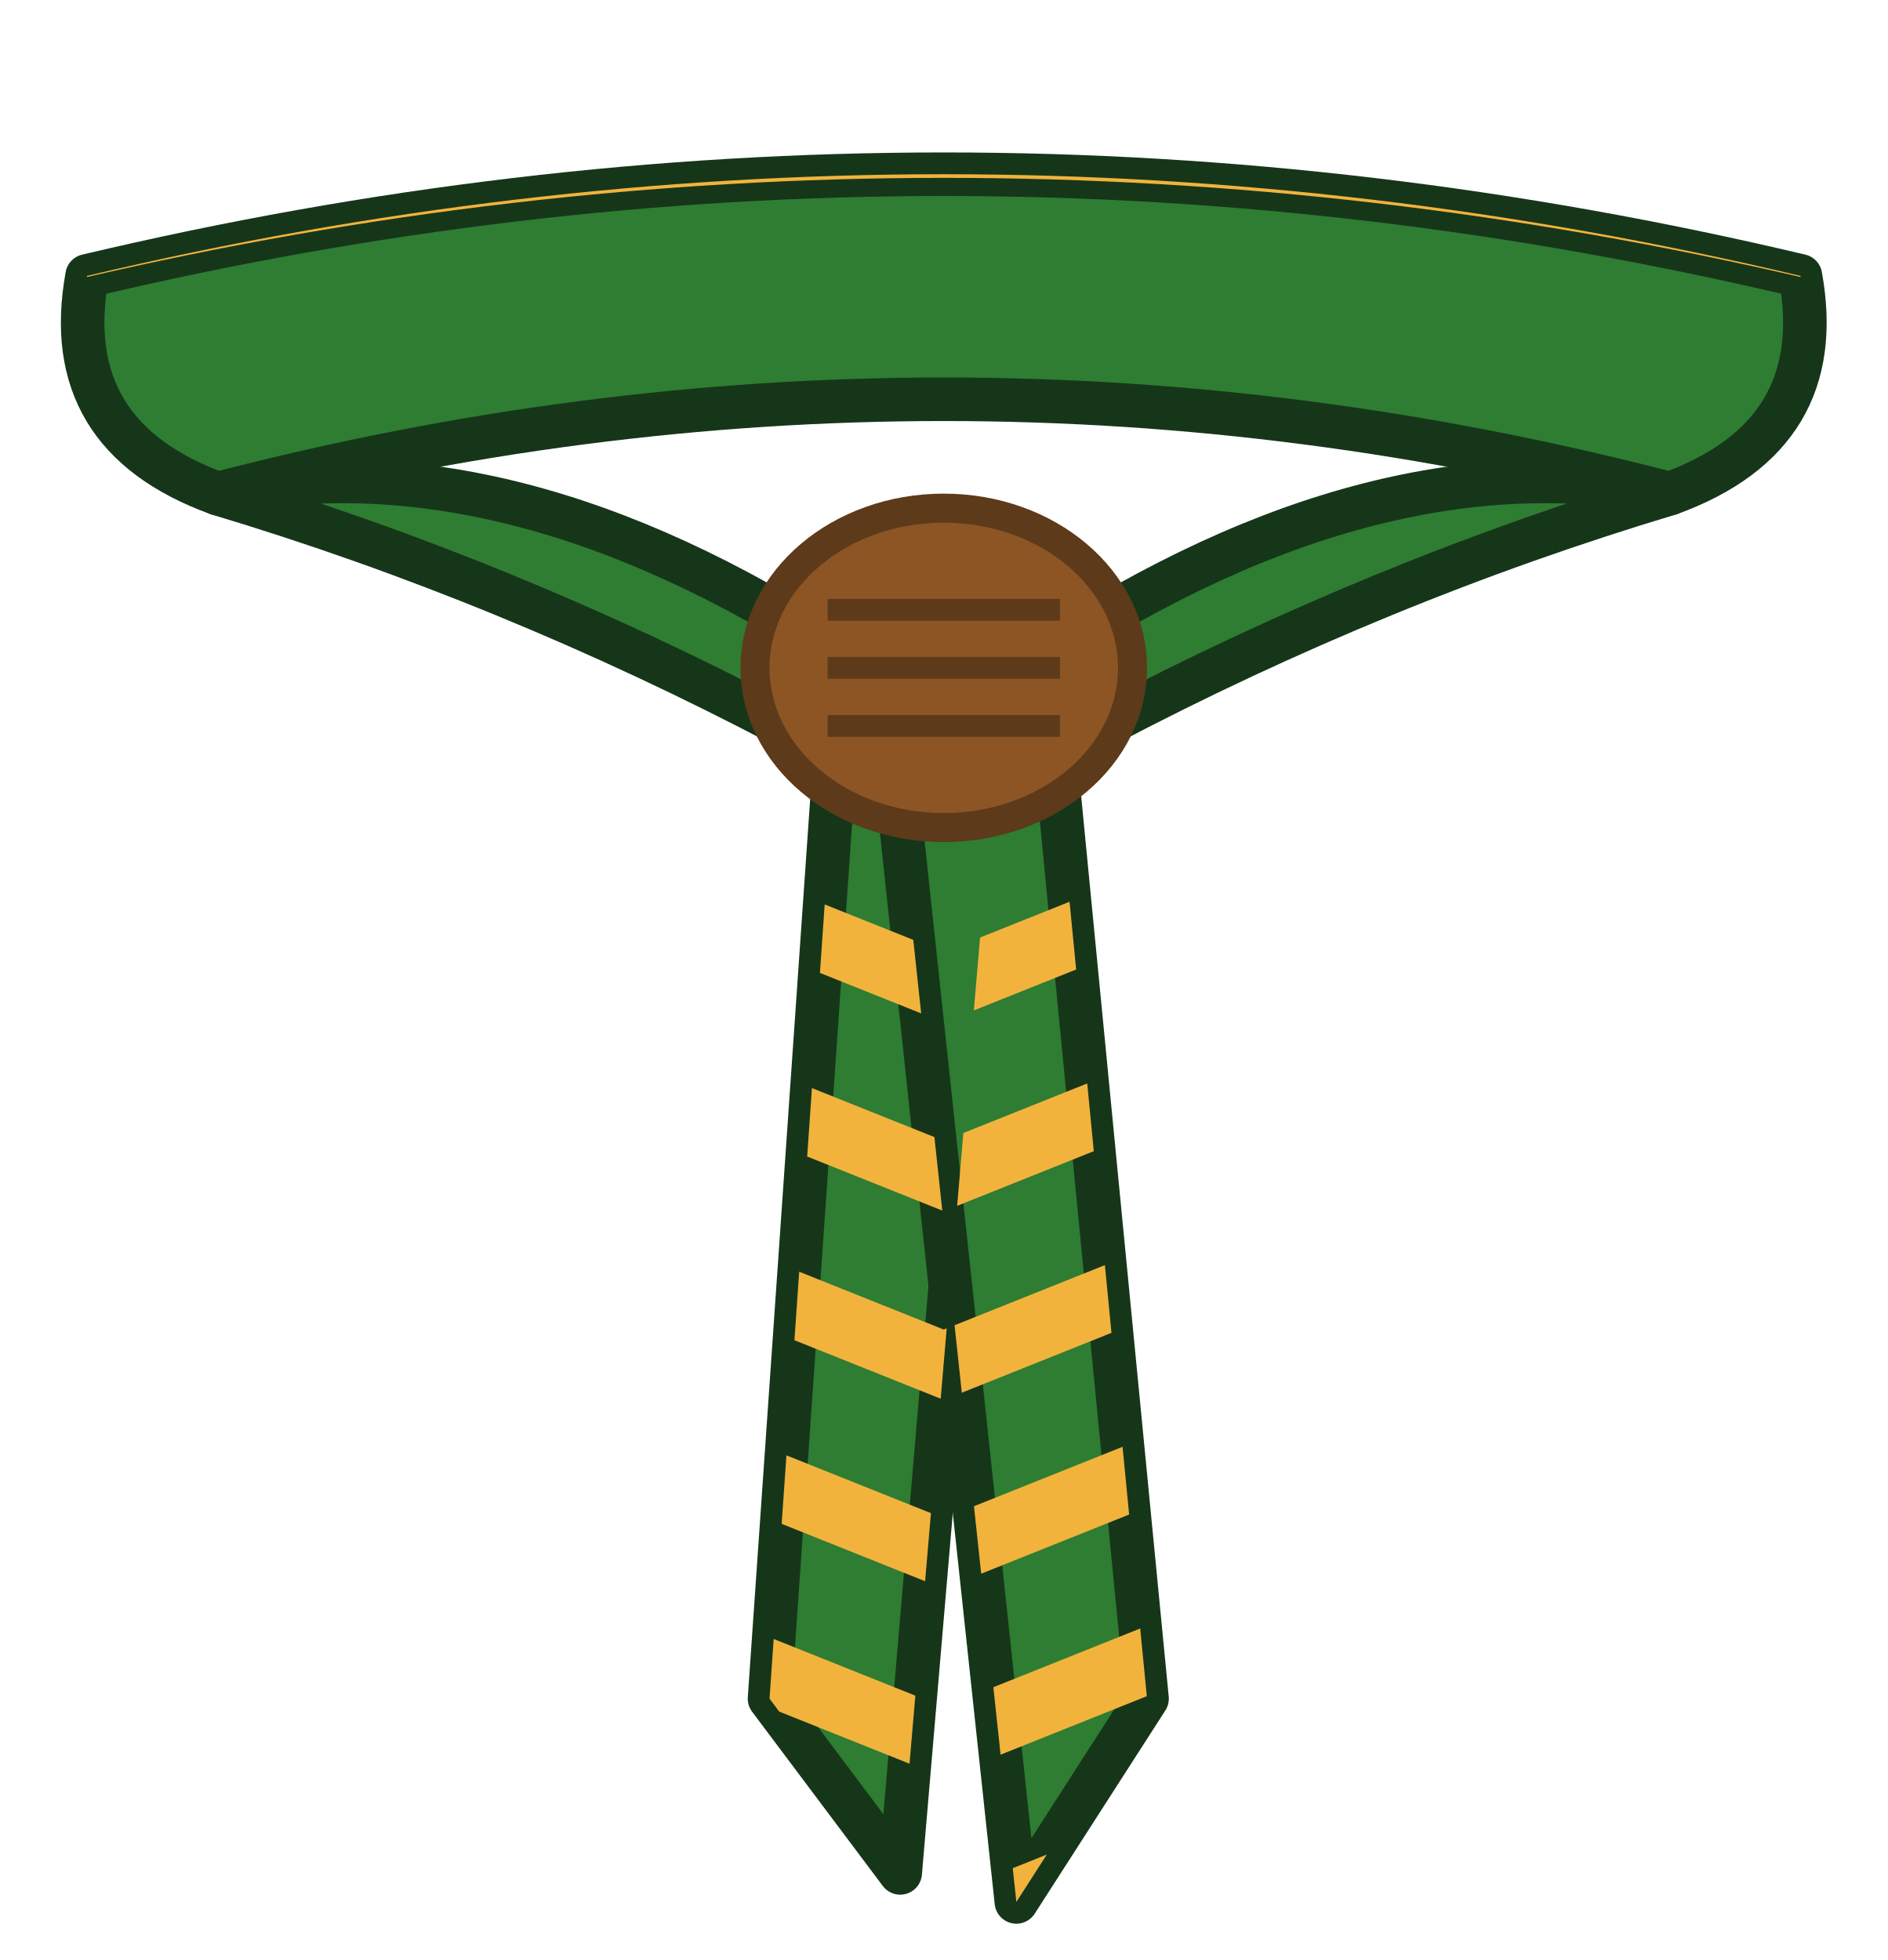
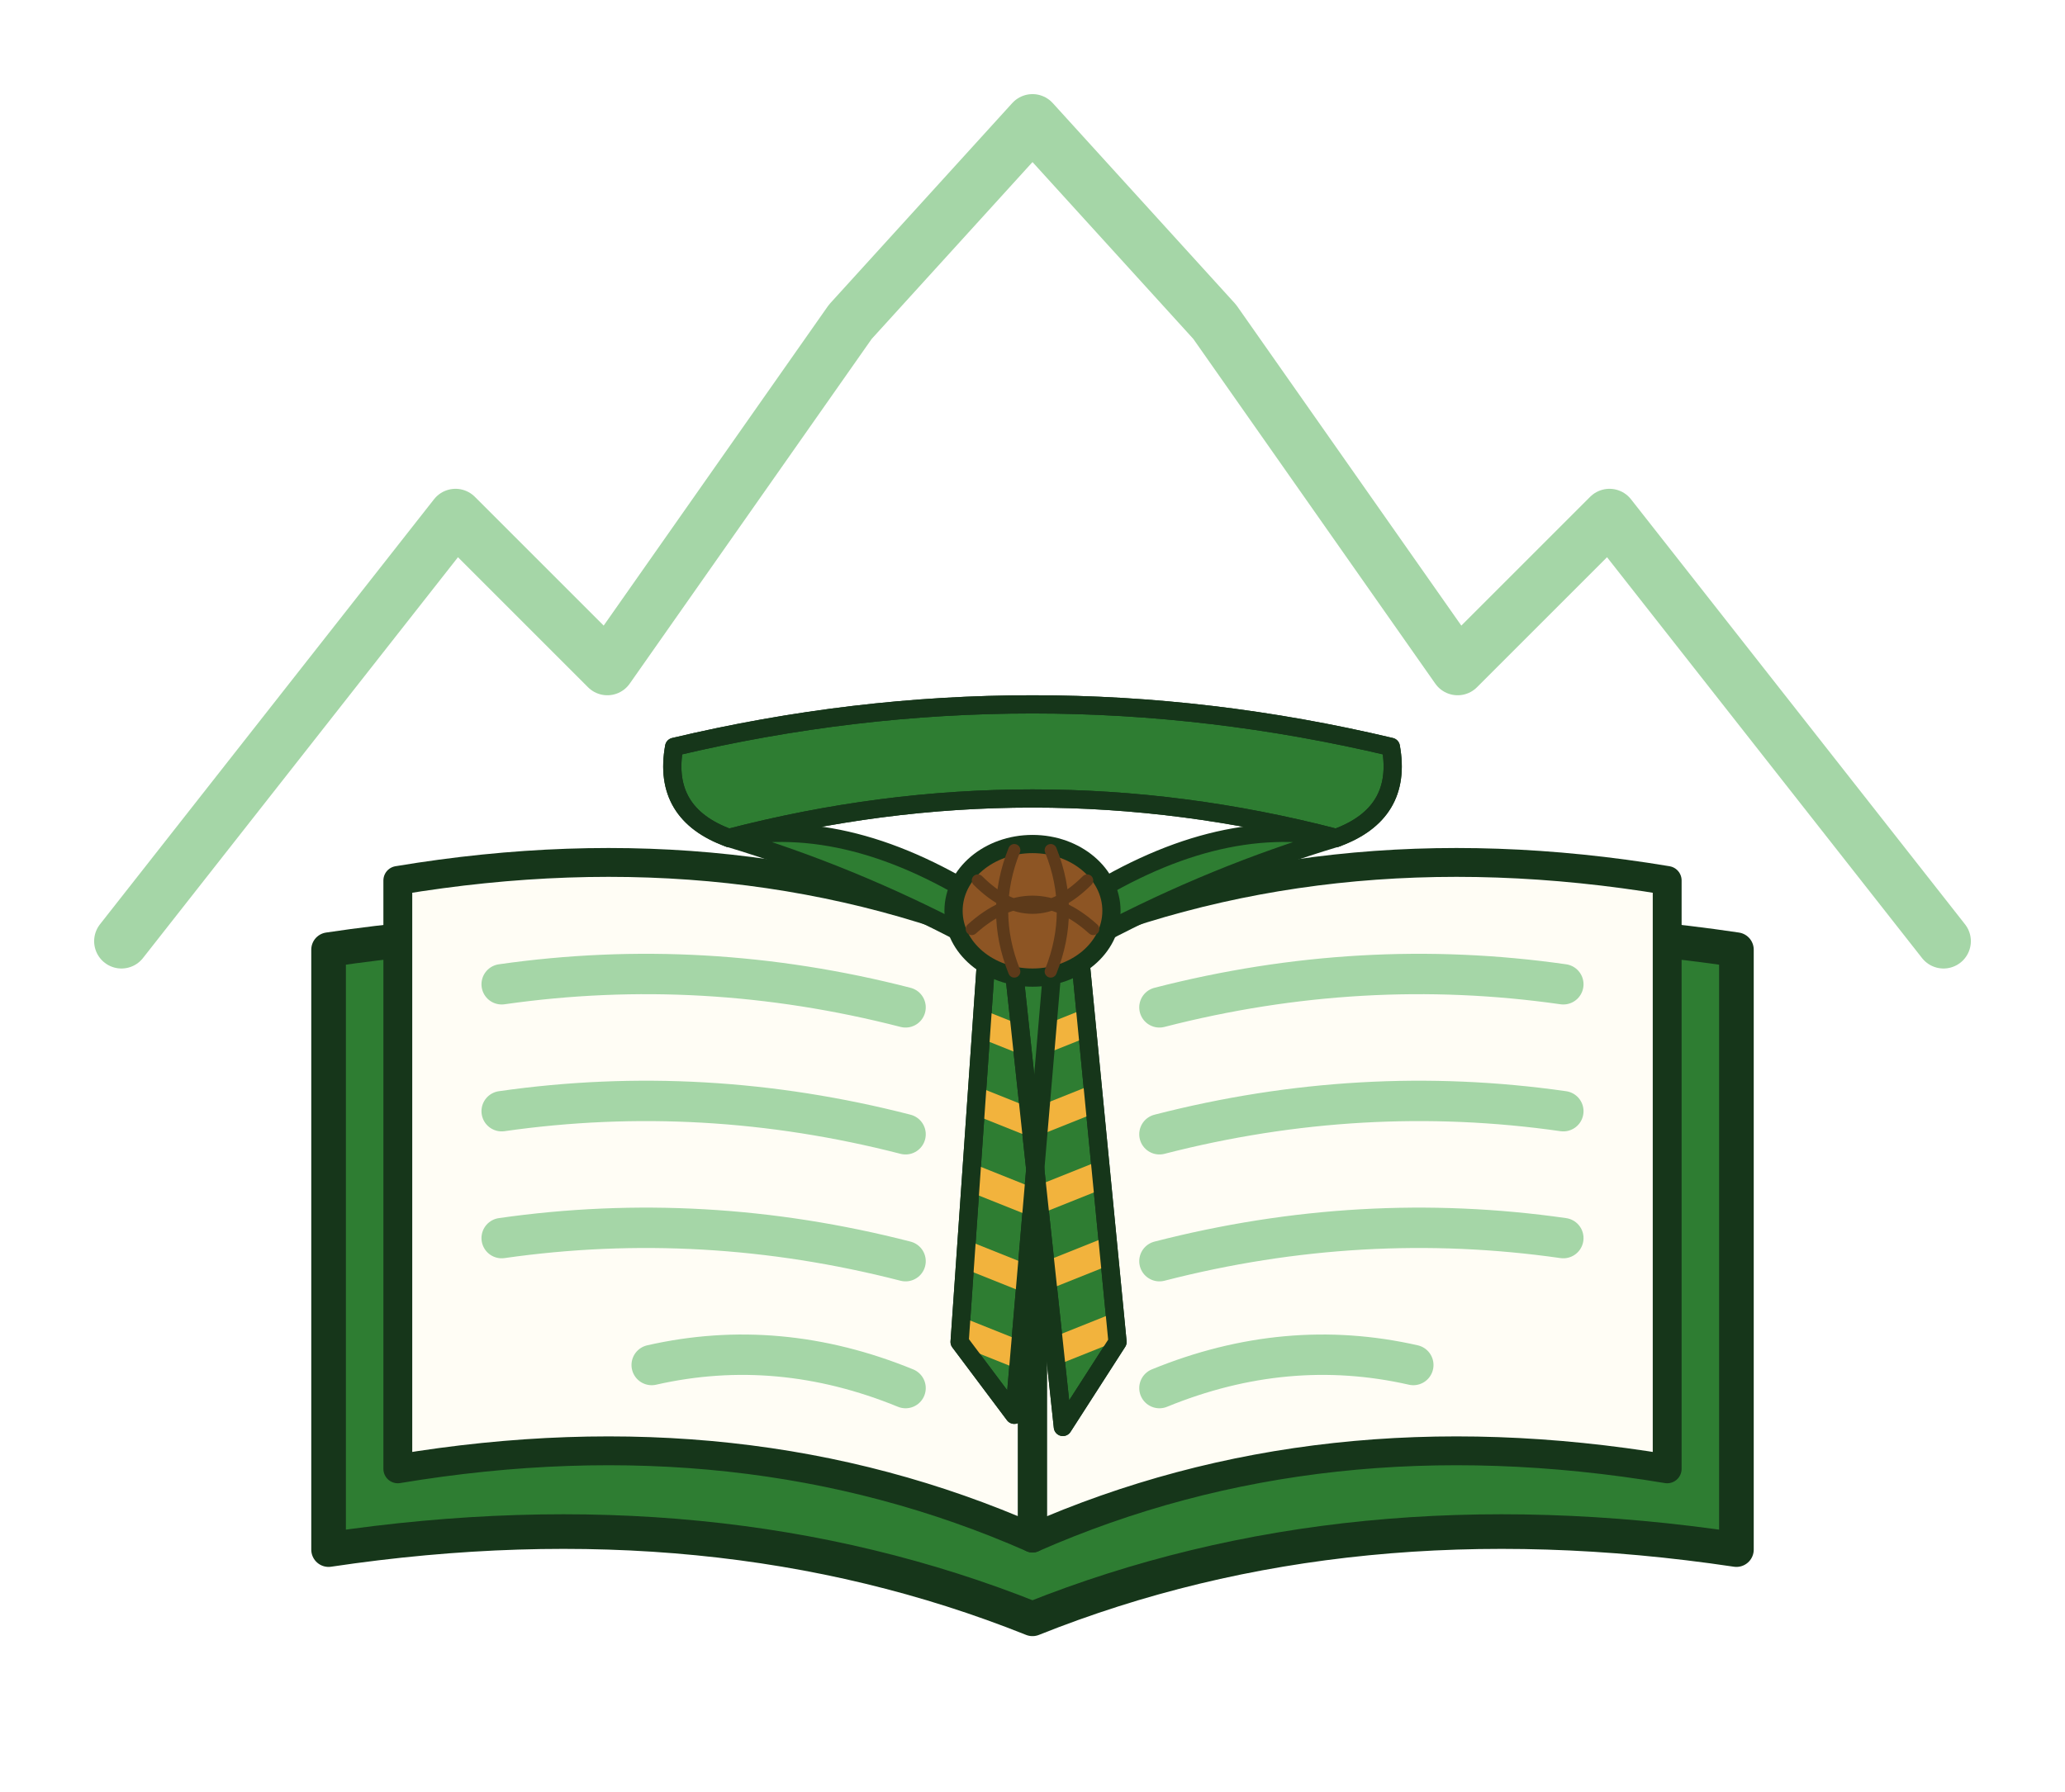
- <svg xmlns="http://www.w3.org/2000/svg" viewBox="-130 -130 260 270" role="img" aria-labelledby="titulo">
-   <defs>
-     <clipPath id="tali-panolin">
-       <path d="M-118,-92 Q0,-120 118,-92 Q122,-70 100,-62 Q0,-88 -100,-62 Q-122,-70 -118,-92 Z" />
-       <path d="M-100,-62 Q-60,-70 -14,-40 L14,-40 Q60,-70 100,-62 Q60,-50 22,-30 L-22,-30 Q-60,-50 -100,-62 Z" />
-       <path d="M-14,-40 L8,-36 L-6,128 L-24,104 Z" />
-       <path d="M14,-40 L-8,-36 L10,132 L28,104 Z" />
-     </clipPath>
-   </defs>
-   <g fill="#2E7D32" stroke="#16361a" stroke-width="6" stroke-linejoin="round">
-     <path d="M-118,-92 Q0,-120 118,-92 Q122,-70 100,-62 Q0,-88 -100,-62 Q-122,-70 -118,-92 Z" />
-     <path d="M-100,-62 Q-60,-70 -14,-40 L14,-40 Q60,-70 100,-62 Q60,-50 22,-30 L-22,-30 Q-60,-50 -100,-62 Z" />
-     <path d="M-14,-40 L8,-36 L-6,128 L-24,104 Z" />
-     <path d="M14,-40 L-8,-36 L10,132 L28,104 Z" />
+ <svg xmlns="http://www.w3.org/2000/svg" viewBox="-170 -125 340 295">
+   <g transform="translate(0,-10)">
+     <path d="M-150,40 L-95,-30 L-70,-5 L-30,-62 L0,-95 L30,-62 L70,-5 L95,-30 L150,40" fill="none" stroke="#A5D6A7" stroke-opacity="1" stroke-width="9" stroke-linecap="round" stroke-linejoin="round" />
  </g>
-   <g clip-path="url(#tali-panolin)" fill="none" stroke="#F2B33D" stroke-width="9">
-     <path d="M-40,-10 L0,6 L40,-10" />
-     <path d="M-40,16 L0,32 L40,16" />
-     <path d="M-40,42 L0,58 L40,42" />
-     <path d="M-40,68 L0,84 L40,68" />
-     <path d="M-40,94 L0,110 L40,94" />
-     <path d="M-40,120 L0,136 L40,120" />
-     <path d="M-120,-96 Q0,-124 120,-96" />
+   <g transform="translate(0,20) scale(0.95)">
+     <g transform="translate(0,30)">
+       <path d="M0,-6 Q-55,-28 -122,-18 L-122,86 Q-55,76 0,98 Q55,76 122,86 L122,-18 Q55,-28 0,-6 Z" fill="#2E7D32" stroke="#16361a" stroke-width="6" stroke-linejoin="round" />
+       <path d="M0,-18 Q-50,-40 -110,-30 L-110,72 Q-50,62 0,84 Z" fill="#FFFDF5" stroke="#16361a" stroke-width="5" stroke-linejoin="round" />
+       <path d="M-22,-8 Q-57,-17 -92,-12" fill="none" stroke="#A5D6A7" stroke-width="7" stroke-linecap="round" />
+       <path d="M-22,14 Q-57,5 -92,10" fill="none" stroke="#A5D6A7" stroke-width="7" stroke-linecap="round" />
+       <path d="M-22,36 Q-57,27 -92,32" fill="none" stroke="#A5D6A7" stroke-width="7" stroke-linecap="round" />
+       <path d="M-22,58 Q-44,49 -66,54" fill="none" stroke="#A5D6A7" stroke-width="7" stroke-linecap="round" />
+       <path d="M0,-18 Q50,-40 110,-30 L110,72 Q50,62 0,84 Z" fill="#FFFDF5" stroke="#16361a" stroke-width="5" stroke-linejoin="round" />
+       <path d="M22,-8 Q57,-17 92,-12" fill="none" stroke="#A5D6A7" stroke-width="7" stroke-linecap="round" />
+       <path d="M22,14 Q57,5 92,10" fill="none" stroke="#A5D6A7" stroke-width="7" stroke-linecap="round" />
+       <path d="M22,36 Q57,27 92,32" fill="none" stroke="#A5D6A7" stroke-width="7" stroke-linecap="round" />
+       <path d="M22,58 Q44,49 66,54" fill="none" stroke="#A5D6A7" stroke-width="7" stroke-linecap="round" />
+       <path d="M0,-18 L0,84" stroke="#16361a" stroke-width="5" />
+     </g>
  </g>
-   <ellipse cx="0" cy="-38" rx="26" ry="22" fill="#8D5524" stroke="#5D3A1A" stroke-width="4" />
-   <g stroke="#5D3A1A" stroke-width="3">
-     <line x1="-16" y1="-46" x2="16" y2="-46" />
-     <line x1="-16" y1="-38" x2="16" y2="-38" />
-     <line x1="-16" y1="-30" x2="16" y2="-30" />
+   <g transform="translate(0,44) scale(0.5)">
+     <defs>
+       <clipPath id="ca">
+         <path d="M-118,-92 Q0,-120 118,-92 Q122,-70 100,-62 Q0,-88 -100,-62 Q-122,-70 -118,-92 Z" />
+         <path d="M-14,-40 L8,-36 L-6,128 L-24,104 Z" />
+         <path d="M14,-40 L-8,-36 L10,132 L28,104 Z" />
+       </clipPath>
+     </defs>
+     <path d="M-100,-62 Q-60,-70 -14,-40 L14,-40 Q60,-70 100,-62 Q60,-50 22,-30 L-22,-30 Q-60,-50 -100,-62 Z" fill="#2E7D32" stroke="#16361a" stroke-width="6" stroke-linejoin="round" />
+     <path d="M-14,-40 L8,-36 L-6,128 L-24,104 Z" fill="#2E7D32" stroke="#16361a" stroke-width="6" stroke-linejoin="round" />
+     <path d="M14,-40 L-8,-36 L10,132 L28,104 Z" fill="#2E7D32" stroke="#16361a" stroke-width="6" stroke-linejoin="round" />
+     <path d="M-118,-92 Q0,-120 118,-92 Q122,-70 100,-62 Q0,-88 -100,-62 Q-122,-70 -118,-92 Z" fill="#2E7D32" stroke="#16361a" stroke-width="6" stroke-linejoin="round" />
+     <g clip-path="url(#ca)">
+       <path d="M-40,-10 L0,6 L40,-10" fill="none" stroke="#F2B33D" stroke-width="9" stroke-opacity="1" />
+       <path d="M-40,16 L0,32 L40,16" fill="none" stroke="#F2B33D" stroke-width="9" stroke-opacity="1" />
+       <path d="M-40,42 L0,58 L40,42" fill="none" stroke="#F2B33D" stroke-width="9" stroke-opacity="1" />
+       <path d="M-40,68 L0,84 L40,68" fill="none" stroke="#F2B33D" stroke-width="9" stroke-opacity="1" />
+       <path d="M-40,94 L0,110 L40,94" fill="none" stroke="#F2B33D" stroke-width="9" stroke-opacity="1" />
+       <path d="M-40,120 L0,136 L40,120" fill="none" stroke="#F2B33D" stroke-width="9" stroke-opacity="1" />
+       <path d="M-120,-96 Q0,-124 120,-96" fill="none" stroke="#F2B33D" stroke-width="9" />
+     </g>
+     <path d="M-14,-40 L8,-36 L-6,128 L-24,104 Z" fill="none" stroke="#16361a" stroke-width="6" stroke-linejoin="round" />
+     <path d="M14,-40 L-8,-36 L10,132 L28,104 Z" fill="none" stroke="#16361a" stroke-width="6" stroke-linejoin="round" />
+     <path d="M-118,-92 Q0,-120 118,-92 Q122,-70 100,-62 Q0,-88 -100,-62 Q-122,-70 -118,-92 Z" fill="none" stroke="#16361a" stroke-width="6" stroke-linejoin="round" />
+     <ellipse cx="0" cy="-38" rx="26" ry="22" fill="#8D5524" stroke="#16361a" stroke-width="6" />
+     <path d="M-18,-48 Q0,-30 18,-48 M-20,-32 Q0,-50 20,-32 M-6,-58 Q-14,-38 -6,-18 M6,-58 Q14,-38 6,-18" fill="none" stroke="#5D3A1A" stroke-width="4" stroke-linecap="round" />
  </g>
</svg>
